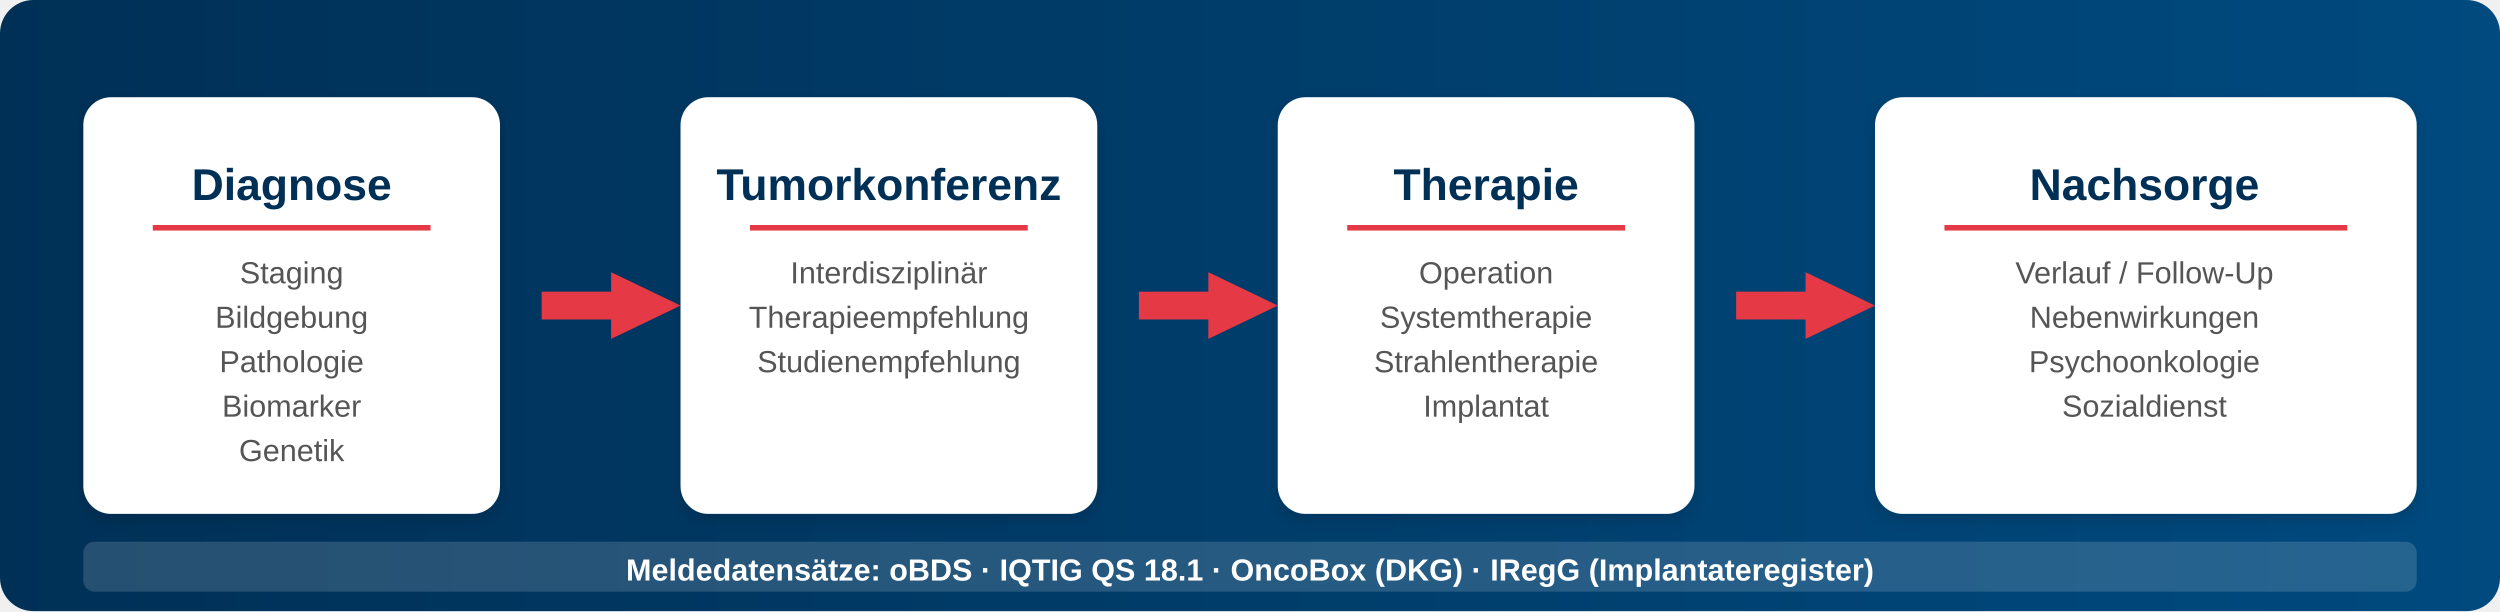
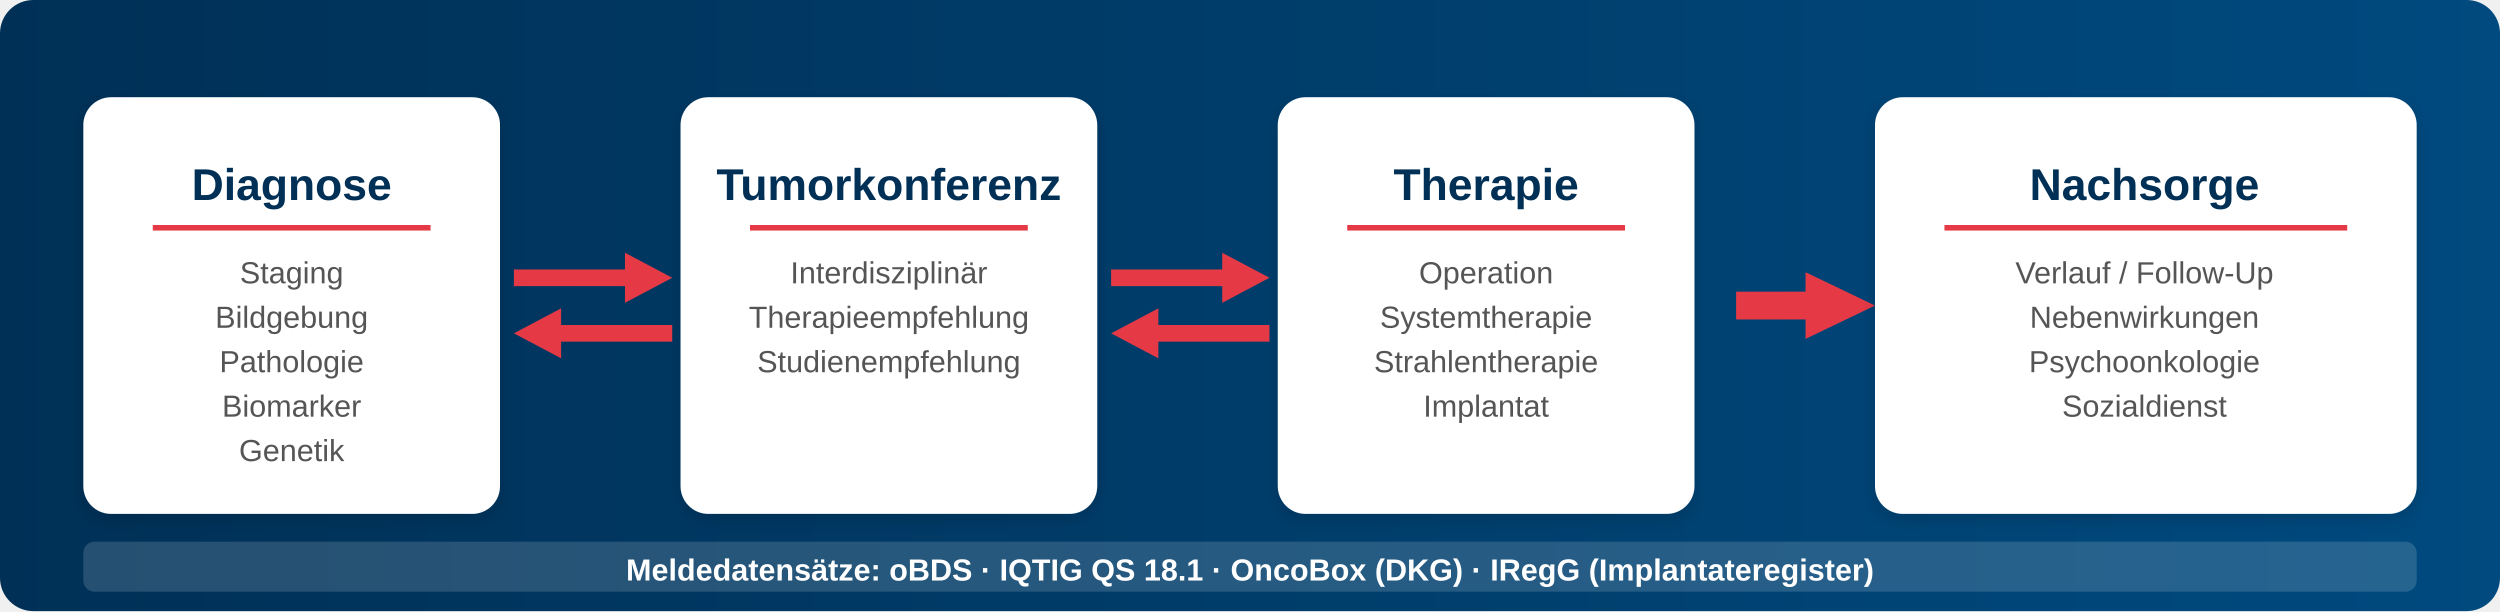
<svg xmlns="http://www.w3.org/2000/svg" viewBox="0 0 900 220" font-family="'Fira Sans', 'Segoe UI', Arial, sans-serif">
  <defs>
    <linearGradient id="bg" x1="0" y1="0" x2="1" y2="0">
      <stop offset="0%" stop-color="#003056" />
      <stop offset="100%" stop-color="#004a7f" />
    </linearGradient>
    <filter id="shadow" x="-2%" y="-2%" width="104%" height="108%">
      <feDropShadow dx="0" dy="2" stdDeviation="3" flood-opacity="0.15" />
    </filter>
  </defs>
  <rect width="900" height="220" rx="12" fill="url(#bg)" />
  <rect x="30" y="35" width="150" height="150" rx="10" fill="#ffffff" filter="url(#shadow)" />
  <text x="105" y="72" text-anchor="middle" fill="#003056" font-size="16" font-weight="bold">Diagnose</text>
  <line x1="55" y1="82" x2="155" y2="82" stroke="#e63946" stroke-width="2" />
  <text x="105" y="102" text-anchor="middle" fill="#555" font-size="11">Staging</text>
  <text x="105" y="118" text-anchor="middle" fill="#555" font-size="11">Bildgebung</text>
  <text x="105" y="134" text-anchor="middle" fill="#555" font-size="11">Pathologie</text>
  <text x="105" y="150" text-anchor="middle" fill="#555" font-size="11">Biomarker</text>
  <text x="105" y="166" text-anchor="middle" fill="#555" font-size="11">Genetik</text>
-   <polygon points="195,105 220,105 220,98 245,110 220,122 220,115 195,115" fill="#e63946" />
+   <polygon points="185,97 225,97 225,91 242,100 225,109 225,103 185,103" fill="#e63946" />
+   <polygon points="242,117 202,117 202,111 185,120 202,129 202,123 242,123" fill="#e63946" />
  <rect x="245" y="35" width="150" height="150" rx="10" fill="#ffffff" filter="url(#shadow)" />
  <text x="320" y="72" text-anchor="middle" fill="#003056" font-size="16" font-weight="bold">Tumorkonferenz</text>
  <line x1="270" y1="82" x2="370" y2="82" stroke="#e63946" stroke-width="2" />
  <text x="320" y="102" text-anchor="middle" fill="#555" font-size="11">Interdisziplinär</text>
  <text x="320" y="118" text-anchor="middle" fill="#555" font-size="11">Therapieempfehlung</text>
  <text x="320" y="134" text-anchor="middle" fill="#555" font-size="11">Studienempfehlung</text>
-   <polygon points="410,105 435,105 435,98 460,110 435,122 435,115 410,115" fill="#e63946" />
+   <polygon points="400,97 440,97 440,91 457,100 440,109 440,103 400,103" fill="#e63946" />
+   <polygon points="457,117 417,117 417,111 400,120 417,129 417,123 457,123" fill="#e63946" />
  <rect x="460" y="35" width="150" height="150" rx="10" fill="#ffffff" filter="url(#shadow)" />
  <text x="535" y="72" text-anchor="middle" fill="#003056" font-size="16" font-weight="bold">Therapie</text>
  <line x1="485" y1="82" x2="585" y2="82" stroke="#e63946" stroke-width="2" />
  <text x="535" y="102" text-anchor="middle" fill="#555" font-size="11">Operation</text>
  <text x="535" y="118" text-anchor="middle" fill="#555" font-size="11">Systemtherapie</text>
  <text x="535" y="134" text-anchor="middle" fill="#555" font-size="11">Strahlentherapie</text>
  <text x="535" y="150" text-anchor="middle" fill="#555" font-size="11">Implantat</text>
  <polygon points="625,105 650,105 650,98 675,110 650,122 650,115 625,115" fill="#e63946" />
  <rect x="675" y="35" width="195" height="150" rx="10" fill="#ffffff" filter="url(#shadow)" />
  <text x="772" y="72" text-anchor="middle" fill="#003056" font-size="16" font-weight="bold">Nachsorge</text>
  <line x1="700" y1="82" x2="845" y2="82" stroke="#e63946" stroke-width="2" />
  <text x="772" y="102" text-anchor="middle" fill="#555" font-size="11">Verlauf / Follow-Up</text>
  <text x="772" y="118" text-anchor="middle" fill="#555" font-size="11">Nebenwirkungen</text>
  <text x="772" y="134" text-anchor="middle" fill="#555" font-size="11">Psychoonkologie</text>
  <text x="772" y="150" text-anchor="middle" fill="#555" font-size="11">Sozialdienst</text>
  <rect x="30" y="195" width="840" height="18" rx="4" fill="rgba(255,255,255,0.15)" />
  <text x="450" y="209" text-anchor="middle" fill="#ffffff" font-size="11" font-weight="bold">Meldedatensätze: oBDS  ·  IQTIG QS 18.1  ·  OncoBox (DKG)  ·  IRegG (Implantateregister)</text>
</svg>
